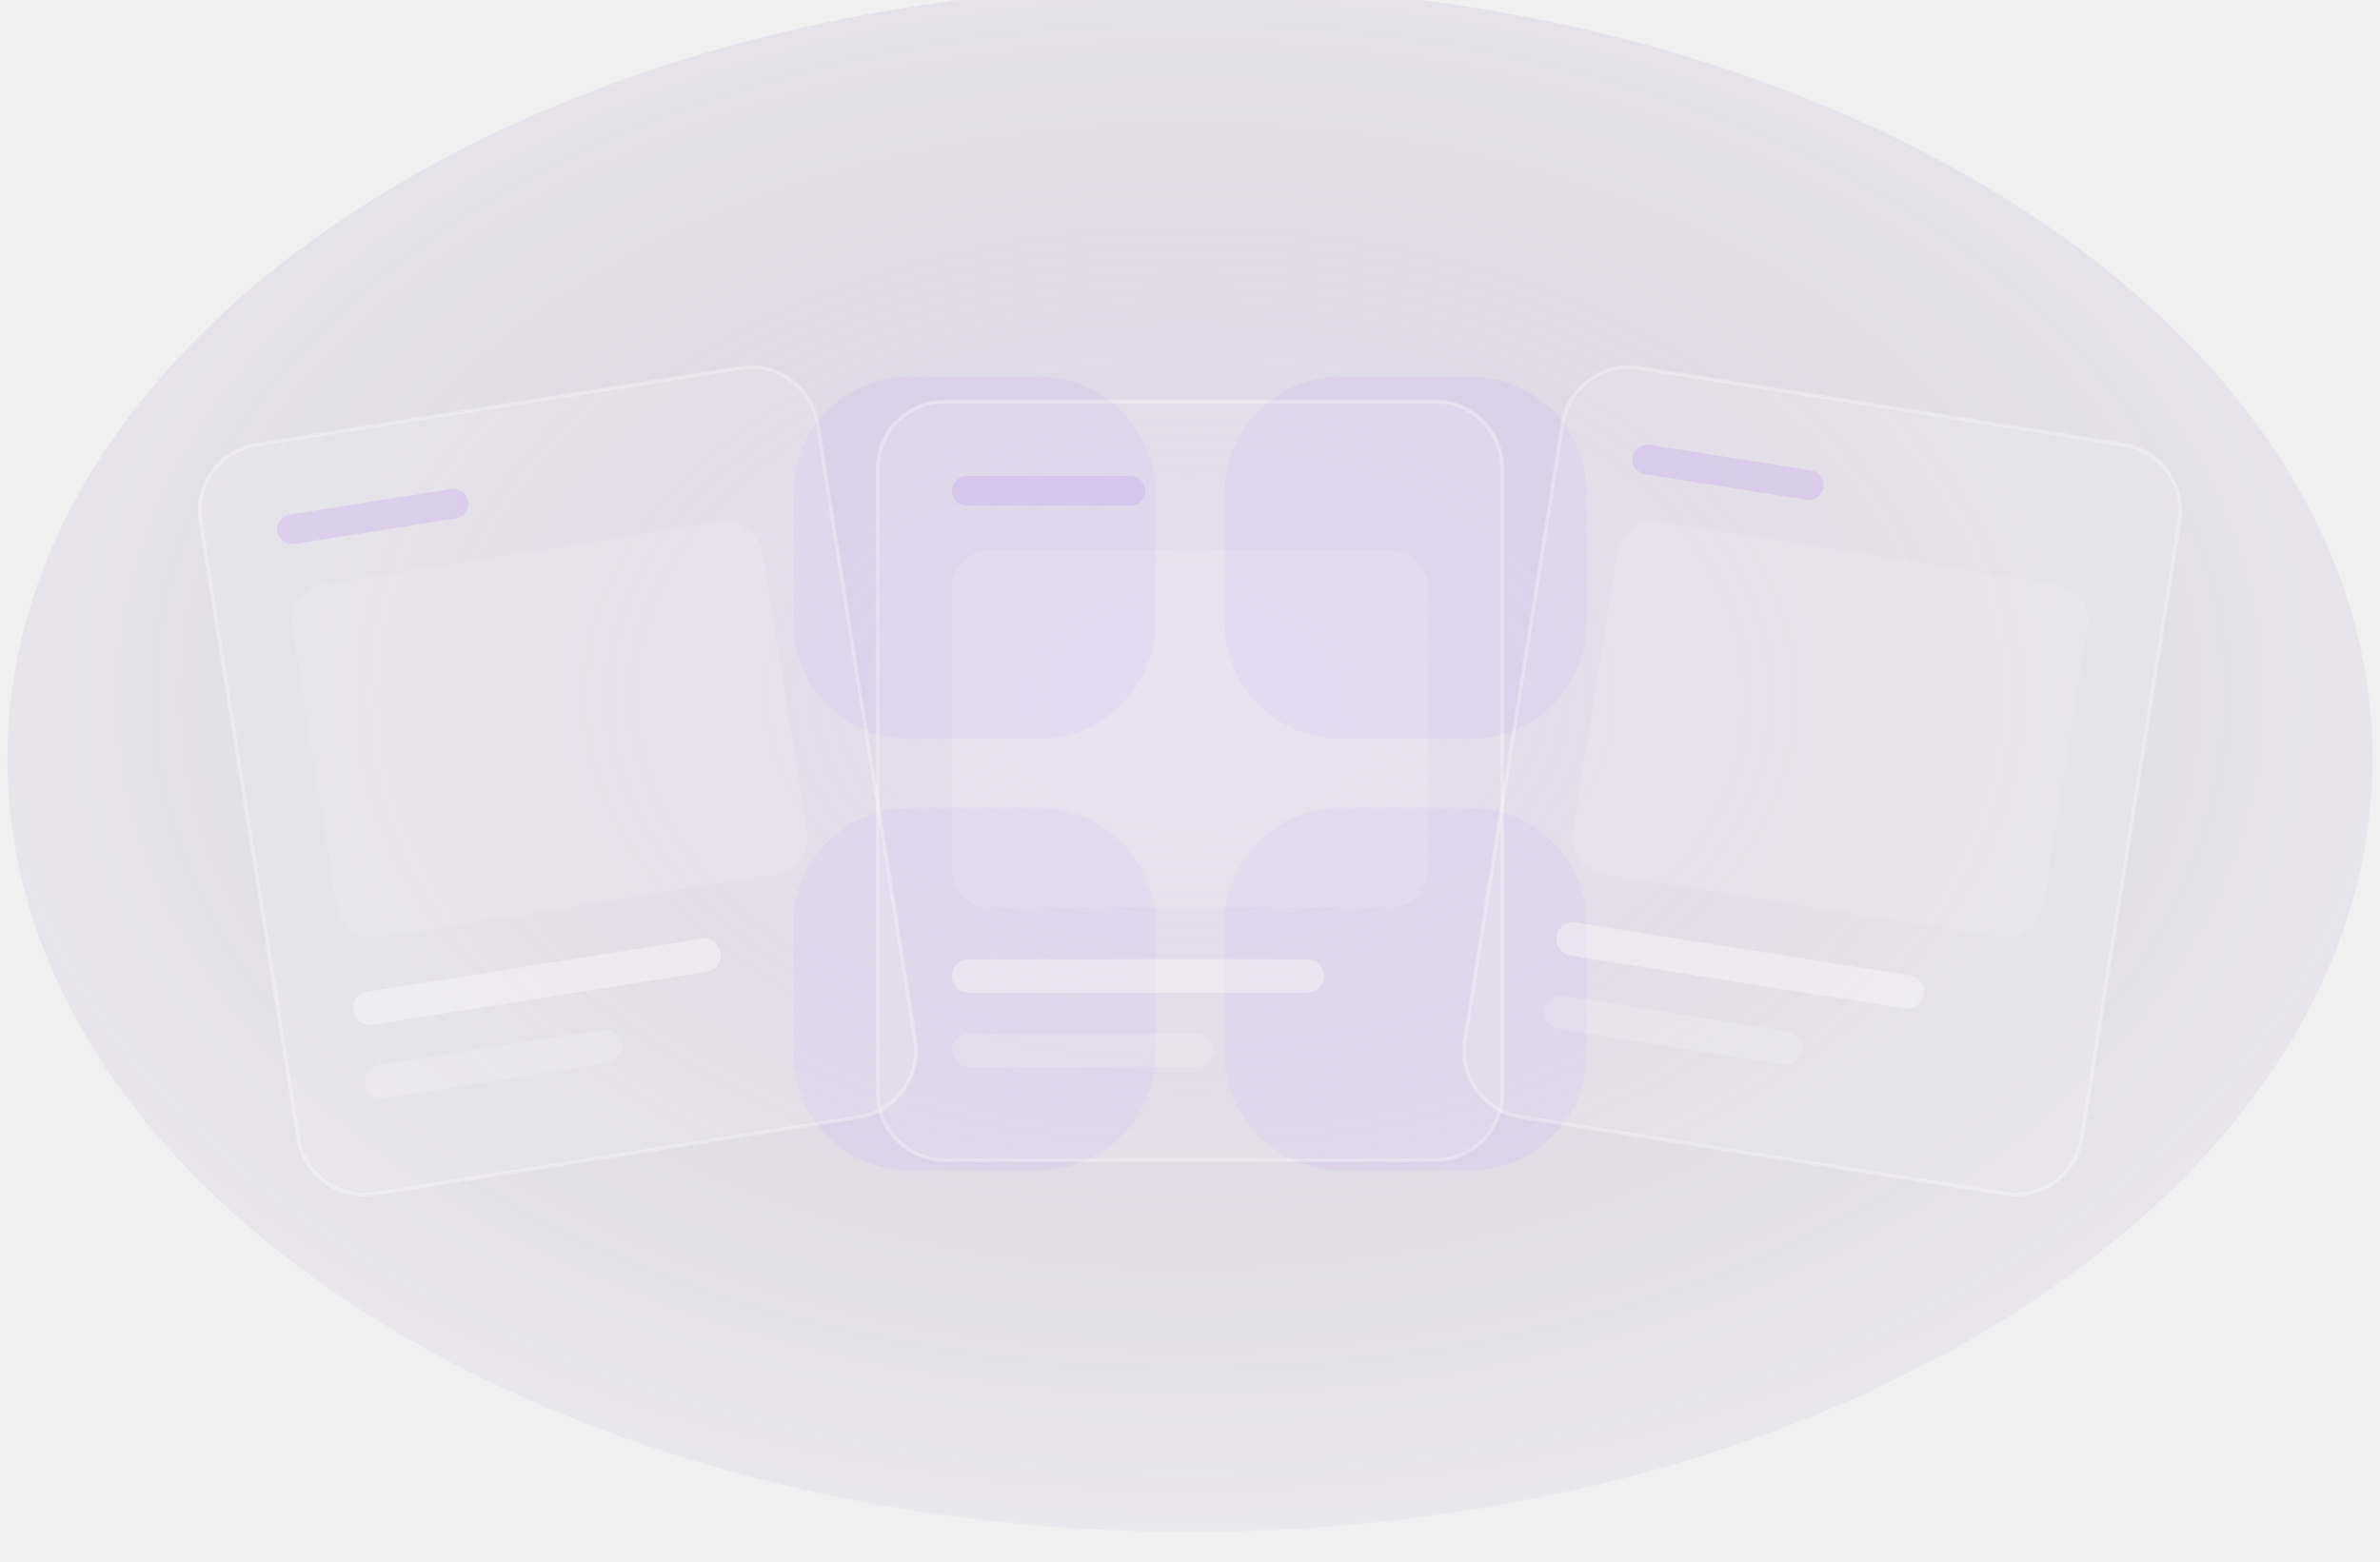
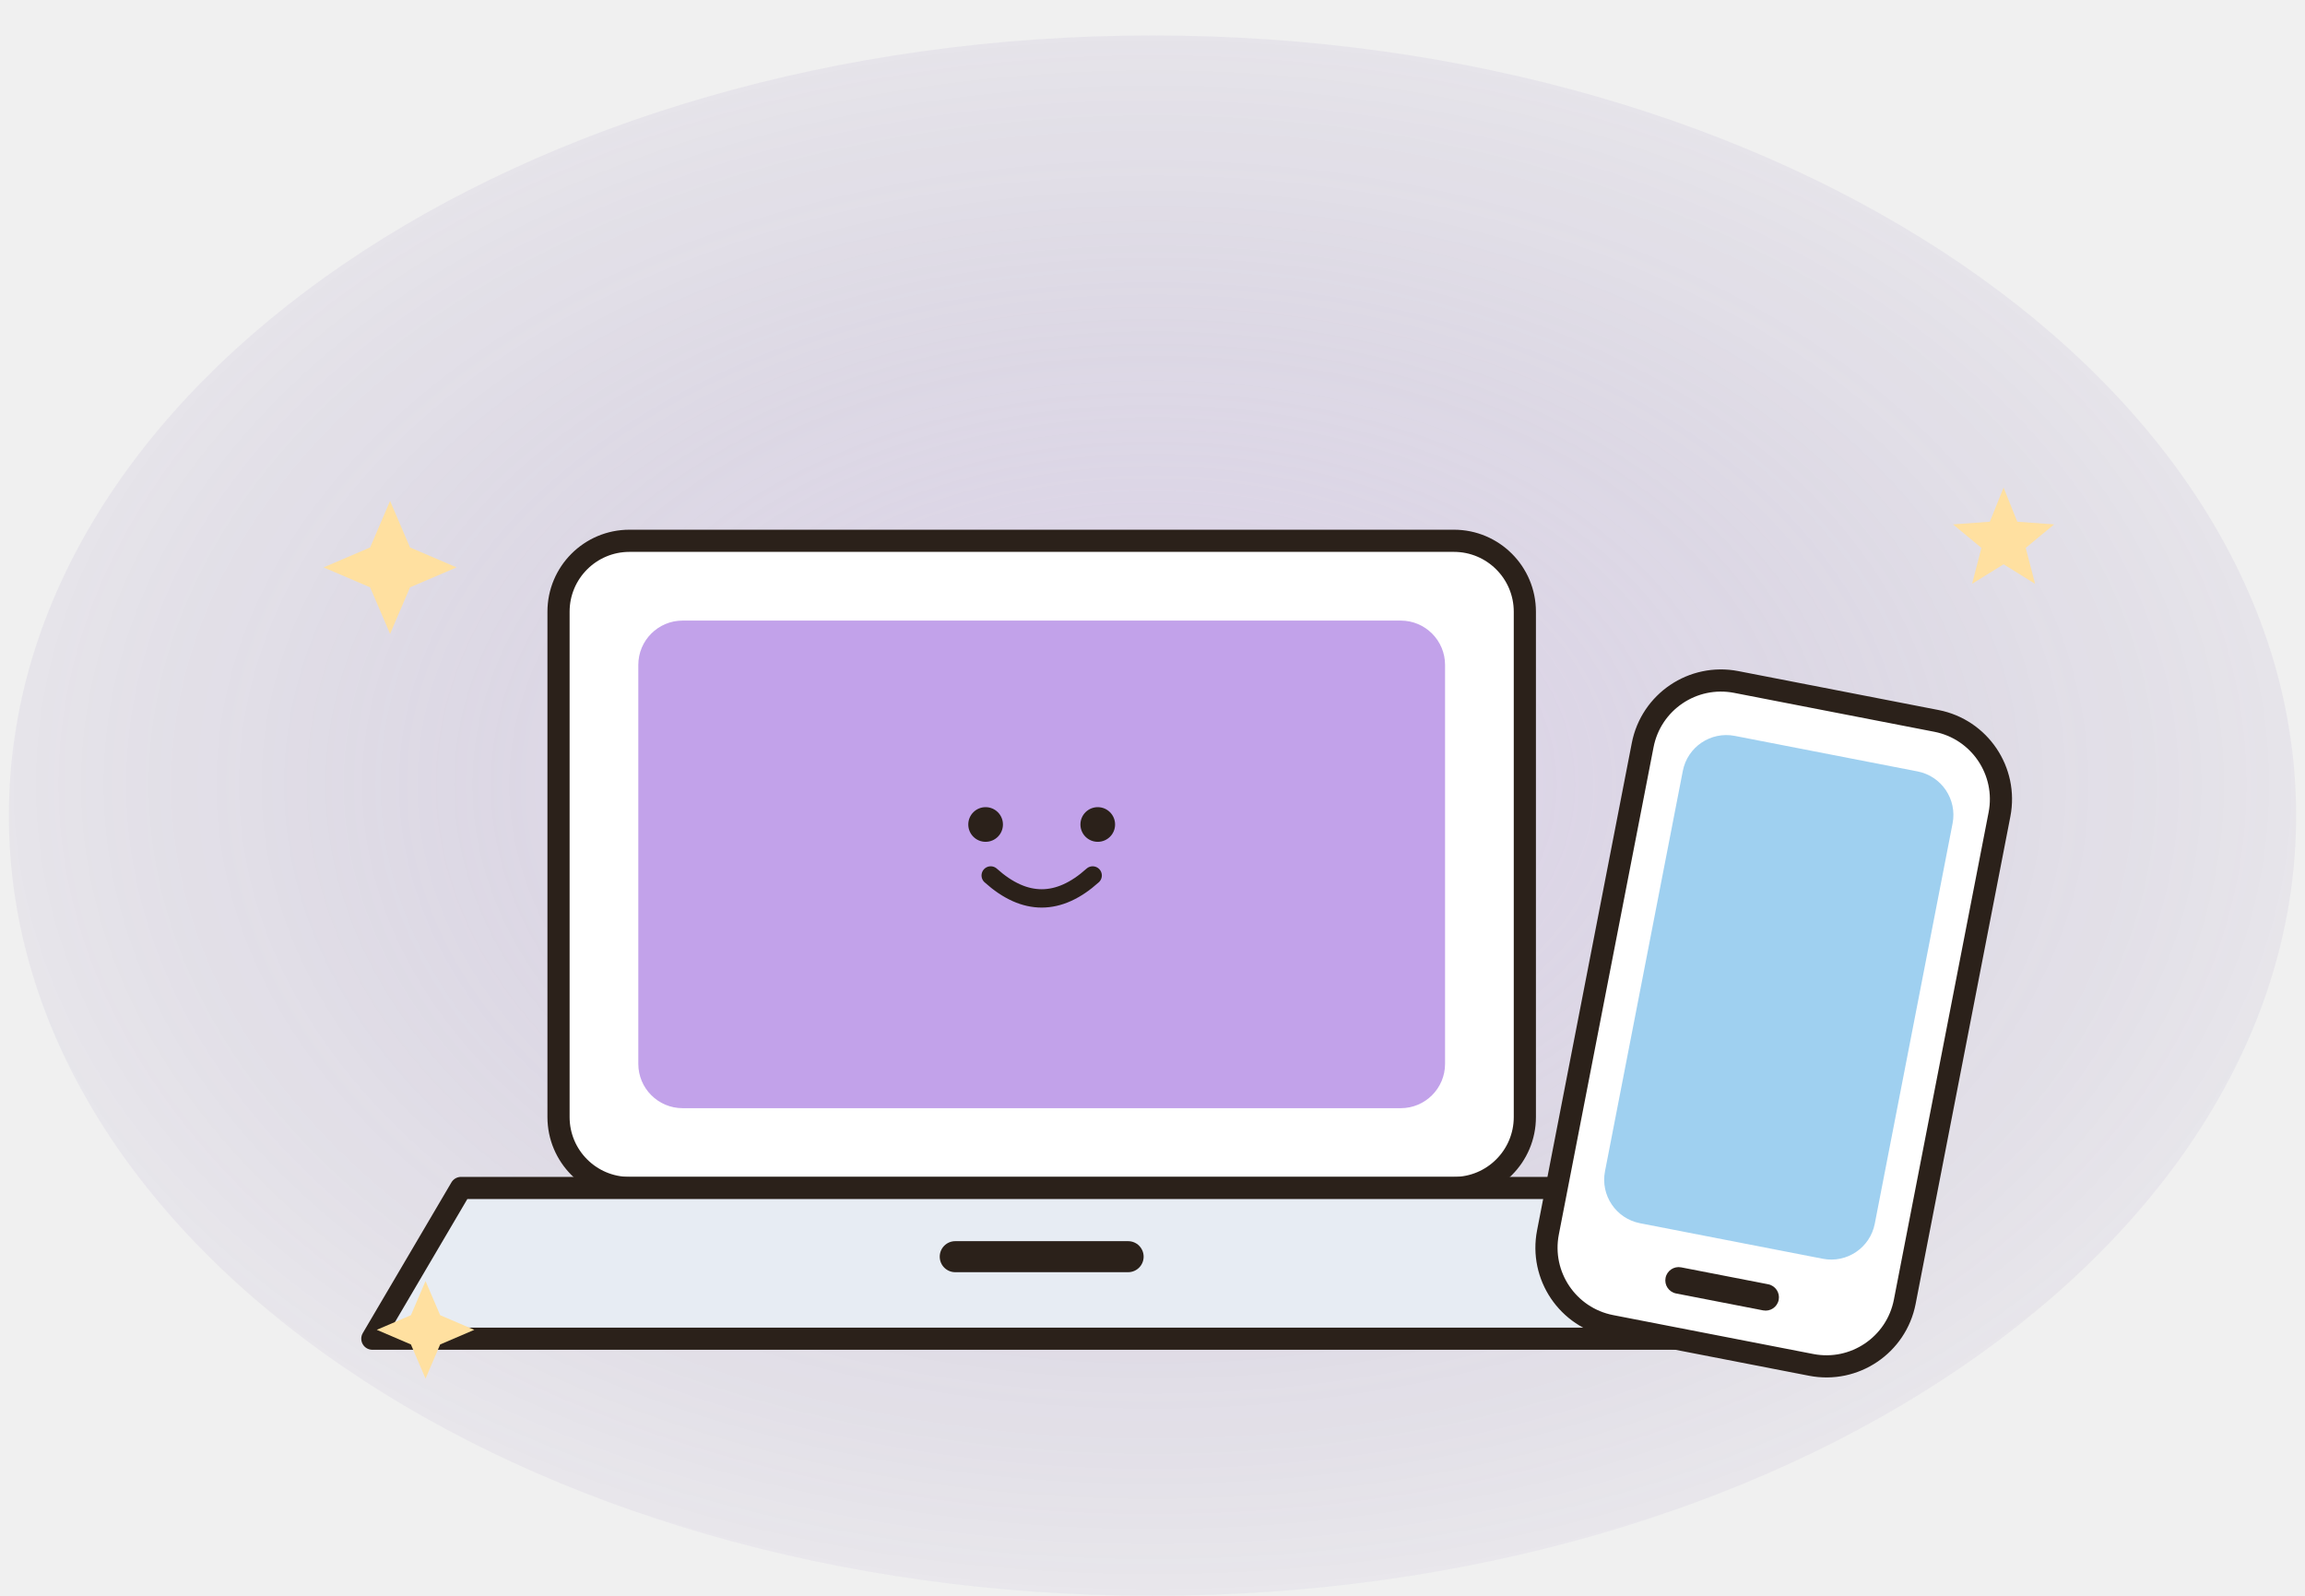
- <svg xmlns="http://www.w3.org/2000/svg" viewBox="0 0 640 420" width="640" height="420">
+ <svg xmlns="http://www.w3.org/2000/svg" viewBox="0 0 520 360" width="520" height="360">
  <defs>
-     <radialGradient id="g" cx="50%" cy="46%" r="70%">
-       <stop offset="0" stop-color="#C2A2EA" stop-opacity="0.26" />
-       <stop offset="0.55" stop-color="#63479A" stop-opacity="0.10" />
+     <radialGradient id="g" cx="50%" cy="48%" r="66%">
+       <stop offset="0" stop-color="#C2A2EA" stop-opacity="0.30" />
+       <stop offset="0.55" stop-color="#63479A" stop-opacity="0.12" />
      <stop offset="1" stop-color="#63479A" stop-opacity="0" />
    </radialGradient>
  </defs>
-   <ellipse cx="320" cy="204" rx="318" ry="208" fill="url(#g)" />
-   <g transform="translate(320 208) scale(11.6) translate(-12 -12)" opacity="0.15">
-     <rect x="2.8" y="2.8" width="8.4" height="8.4" rx="2.7" fill="#C2A2EA" />
-     <rect x="12.8" y="2.8" width="8.4" height="8.4" rx="2.7" fill="#C2A2EA" />
-     <rect x="2.8" y="12.8" width="8.4" height="8.4" rx="2.7" fill="#C2A2EA" />
-     <rect x="12.8" y="12.8" width="8.4" height="8.4" rx="2.7" fill="#C2A2EA" />
+   <ellipse cx="260" cy="184" rx="258" ry="176" fill="url(#g)" />
+   <rect x="126" y="122" width="218" height="146" rx="16" fill="#FFFFFF" stroke="#2B211A" stroke-width="5" />
+   <rect x="144" y="140" width="182" height="110" rx="10" fill="#C2A2EA" stroke="#2B211A" stroke-width="0" />
+   <circle cx="222.35" cy="186" r="3.91" fill="#2B211A" />
+   <circle cx="247.65" cy="186" r="3.91" fill="#2B211A" />
+   <path d="M223.5 197.5q11.5 10.35 23.0 0" stroke="#2B211A" stroke-width="4.14" fill="none" stroke-linecap="round" />
+   <path d="M104 268h262l20 34H84z" fill="#E7ECF3" stroke="#2B211A" stroke-width="5" stroke-linejoin="round" stroke-linecap="round" />
+   <rect x="212" y="280" width="46" height="7" rx="3.5" fill="#2B211A" />
+   <g transform="rotate(11 396 226)">
+     <rect x="360" y="156" width="82" height="148" rx="18" fill="#FFFFFF" stroke="#2B211A" stroke-width="5" />
+     <rect x="370" y="168" width="62" height="112" rx="10" fill="#9FD0F0" stroke="#2B211A" stroke-width="0" />
+     <rect x="388" y="288" width="26" height="6" rx="3" fill="#2B211A" />
  </g>
-   <g transform="rotate(-9 150 210)">
-     <rect x="66" y="108" width="168" height="204" rx="18" fill="#FFFFFF" fill-opacity="0.12" stroke="#FFFFFF" stroke-opacity="0.28" />
-     <rect x="86" y="128" width="52" height="8" rx="4.0" fill="#C2A2EA" fill-opacity="0.3" />
-     <rect x="86" y="148" width="128" height="96" rx="10" fill="#FFFFFF" fill-opacity="0.10" />
-     <rect x="86" y="258" width="100" height="9" rx="4.5" fill="#FFFFFF" fill-opacity="0.34" />
-     <rect x="86" y="278" width="70" height="9" rx="4.5" fill="#FFFFFF" fill-opacity="0.16" />
-   </g>
-   <g transform="rotate(0 320 210)">
-     <rect x="236" y="108" width="168" height="204" rx="18" fill="#FFFFFF" fill-opacity="0.12" stroke="#FFFFFF" stroke-opacity="0.28" />
-     <rect x="256" y="128" width="52" height="8" rx="4.0" fill="#C2A2EA" fill-opacity="0.3" />
-     <rect x="256" y="148" width="128" height="96" rx="10" fill="#FFFFFF" fill-opacity="0.10" />
-     <rect x="256" y="258" width="100" height="9" rx="4.5" fill="#FFFFFF" fill-opacity="0.34" />
-     <rect x="256" y="278" width="70" height="9" rx="4.5" fill="#FFFFFF" fill-opacity="0.16" />
-   </g>
-   <g transform="rotate(9 490 210)">
-     <rect x="406" y="108" width="168" height="204" rx="18" fill="#FFFFFF" fill-opacity="0.12" stroke="#FFFFFF" stroke-opacity="0.28" />
-     <rect x="426" y="128" width="52" height="8" rx="4.0" fill="#C2A2EA" fill-opacity="0.3" />
-     <rect x="426" y="148" width="128" height="96" rx="10" fill="#FFFFFF" fill-opacity="0.10" />
-     <rect x="426" y="258" width="100" height="9" rx="4.5" fill="#FFFFFF" fill-opacity="0.34" />
-     <rect x="426" y="278" width="70" height="9" rx="4.5" fill="#FFFFFF" fill-opacity="0.16" />
-   </g>
+   <path d="M88 113L92.5 123.5L103 128L92.5 132.5L88 143L83.5 132.5L73 128L83.5 123.5Z" fill="#FFE0A0" />
+   <path d="M452.0 110.0L455.1 117.7L463.4 118.3L457.0 123.6L459.1 131.7L452.0 127.3L444.9 131.7L447.0 123.6L440.6 118.3L448.9 117.7Z" fill="#FFE0A0" />
+   <path d="M96 289L99.3 296.7L107 300L99.3 303.3L96 311L92.7 303.3L85 300L92.7 296.7Z" fill="#FFE0A0" />
</svg>
